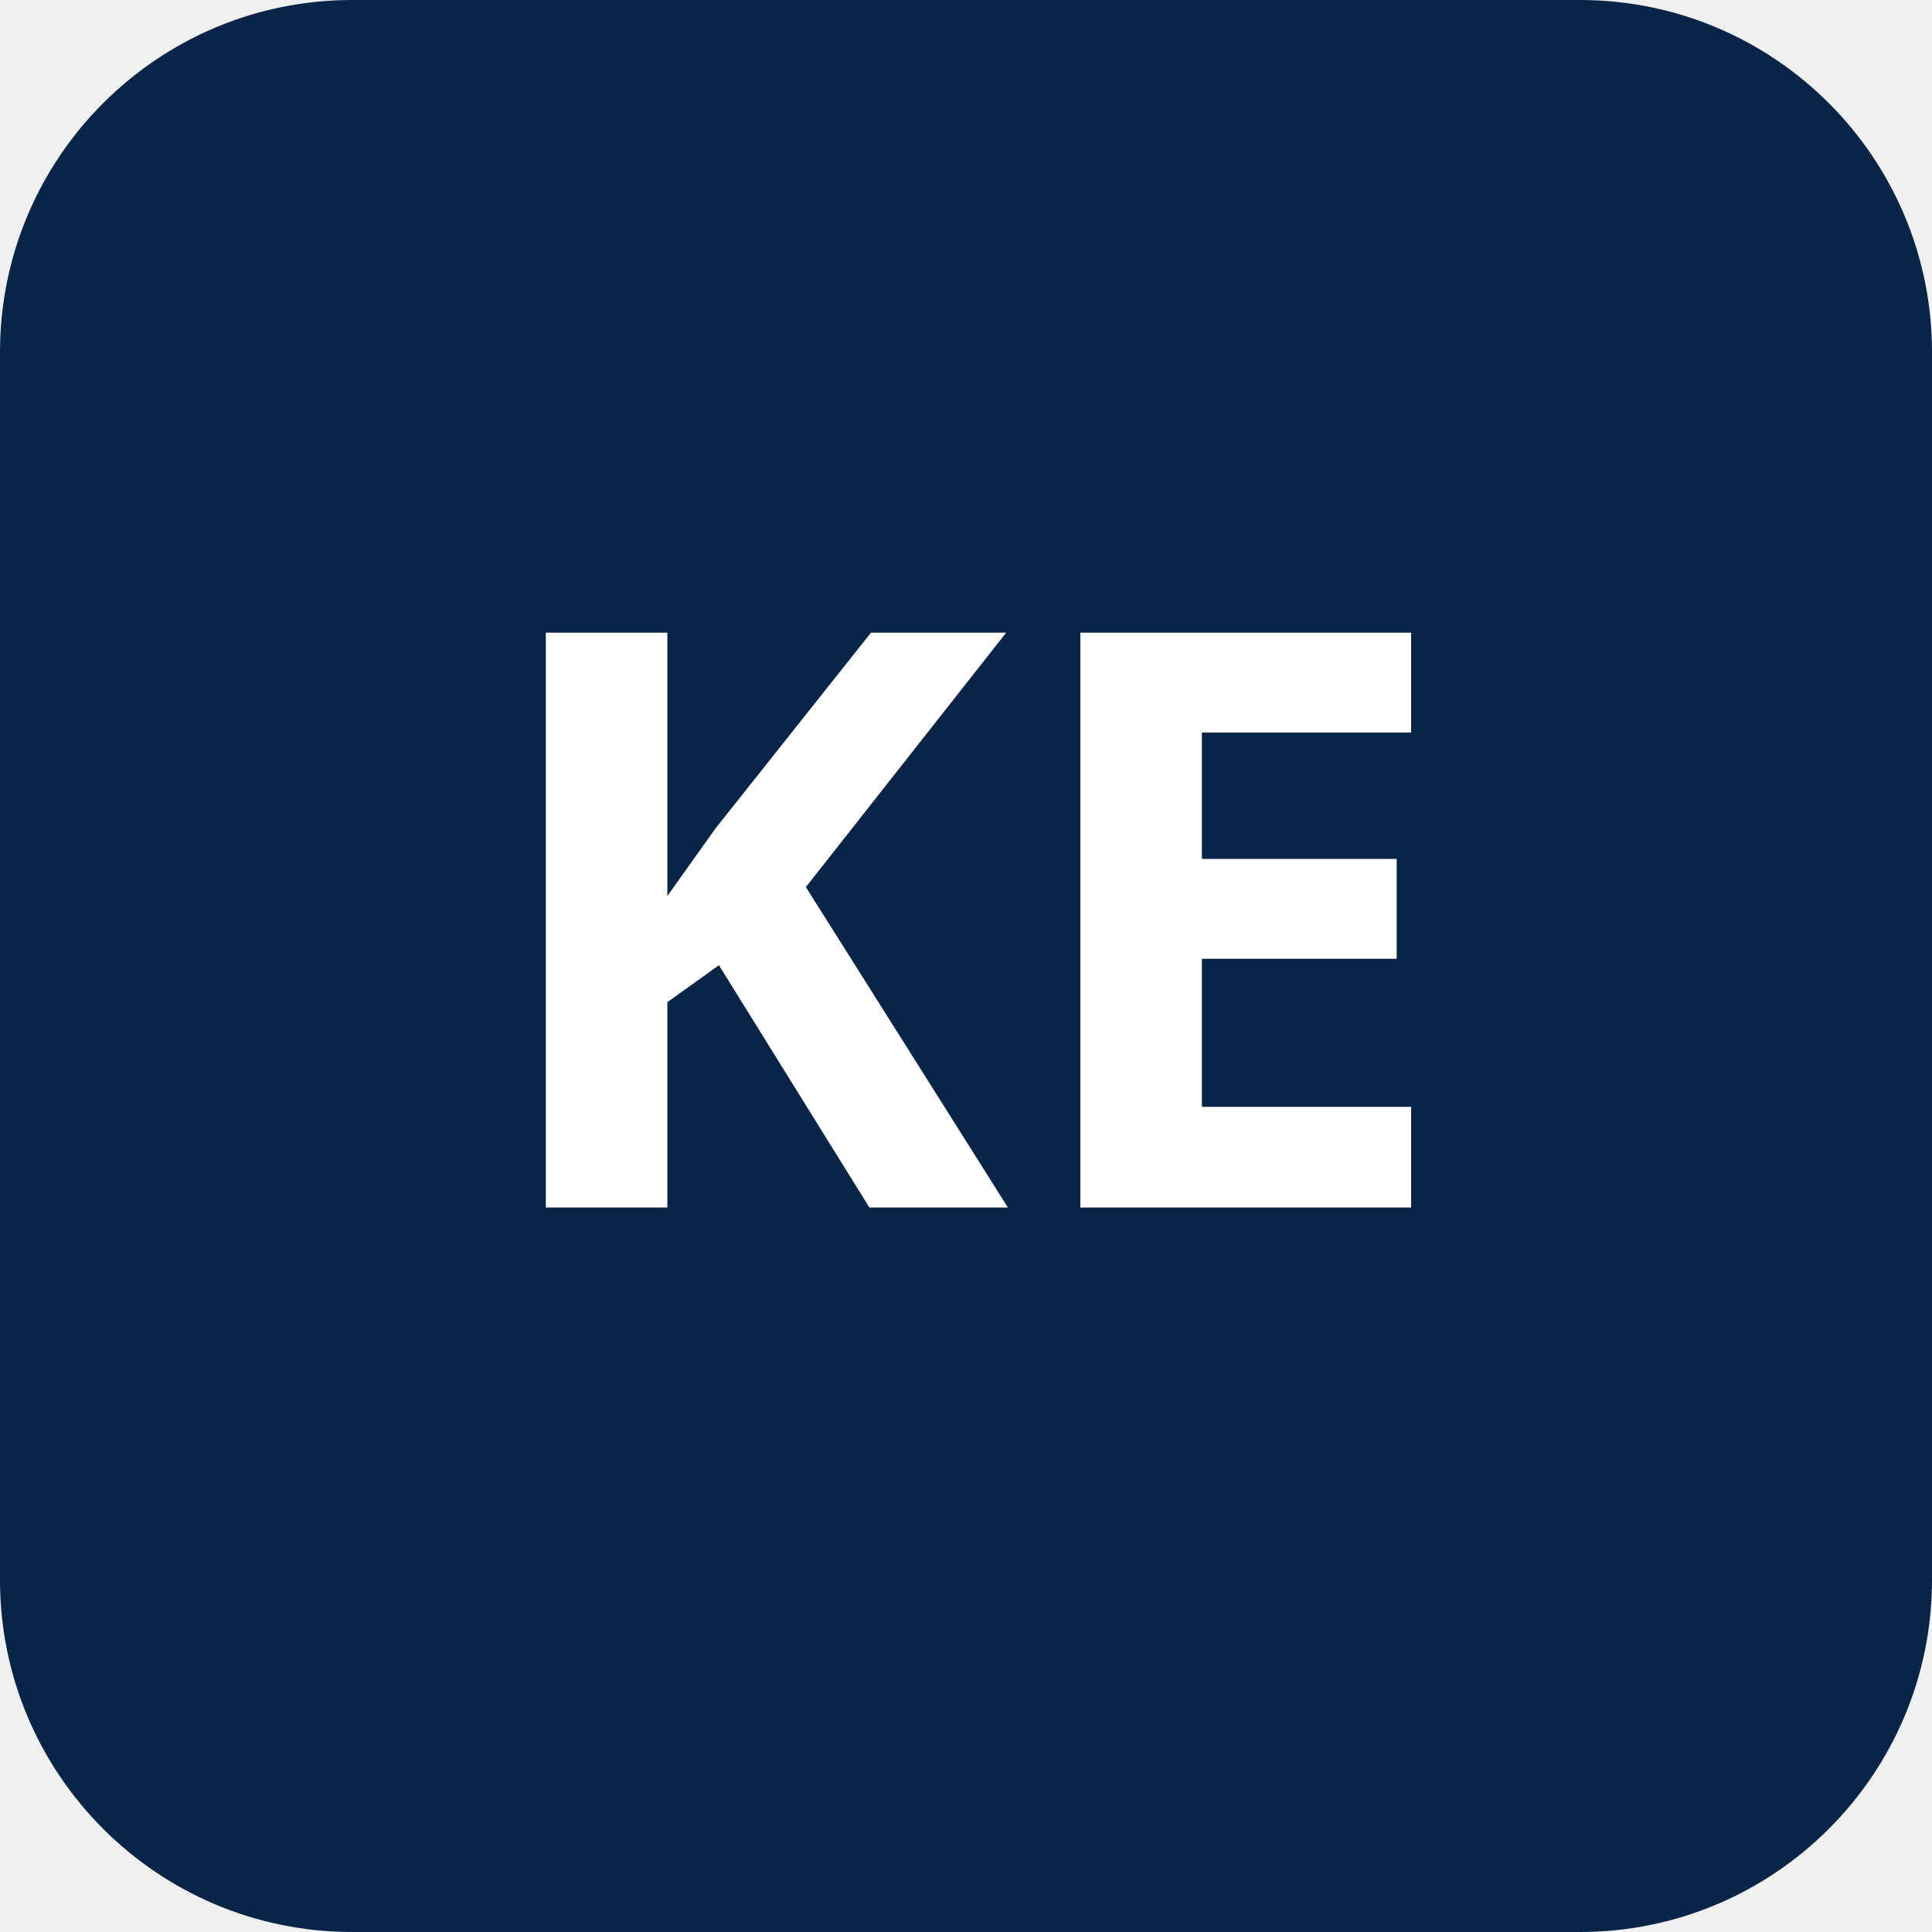
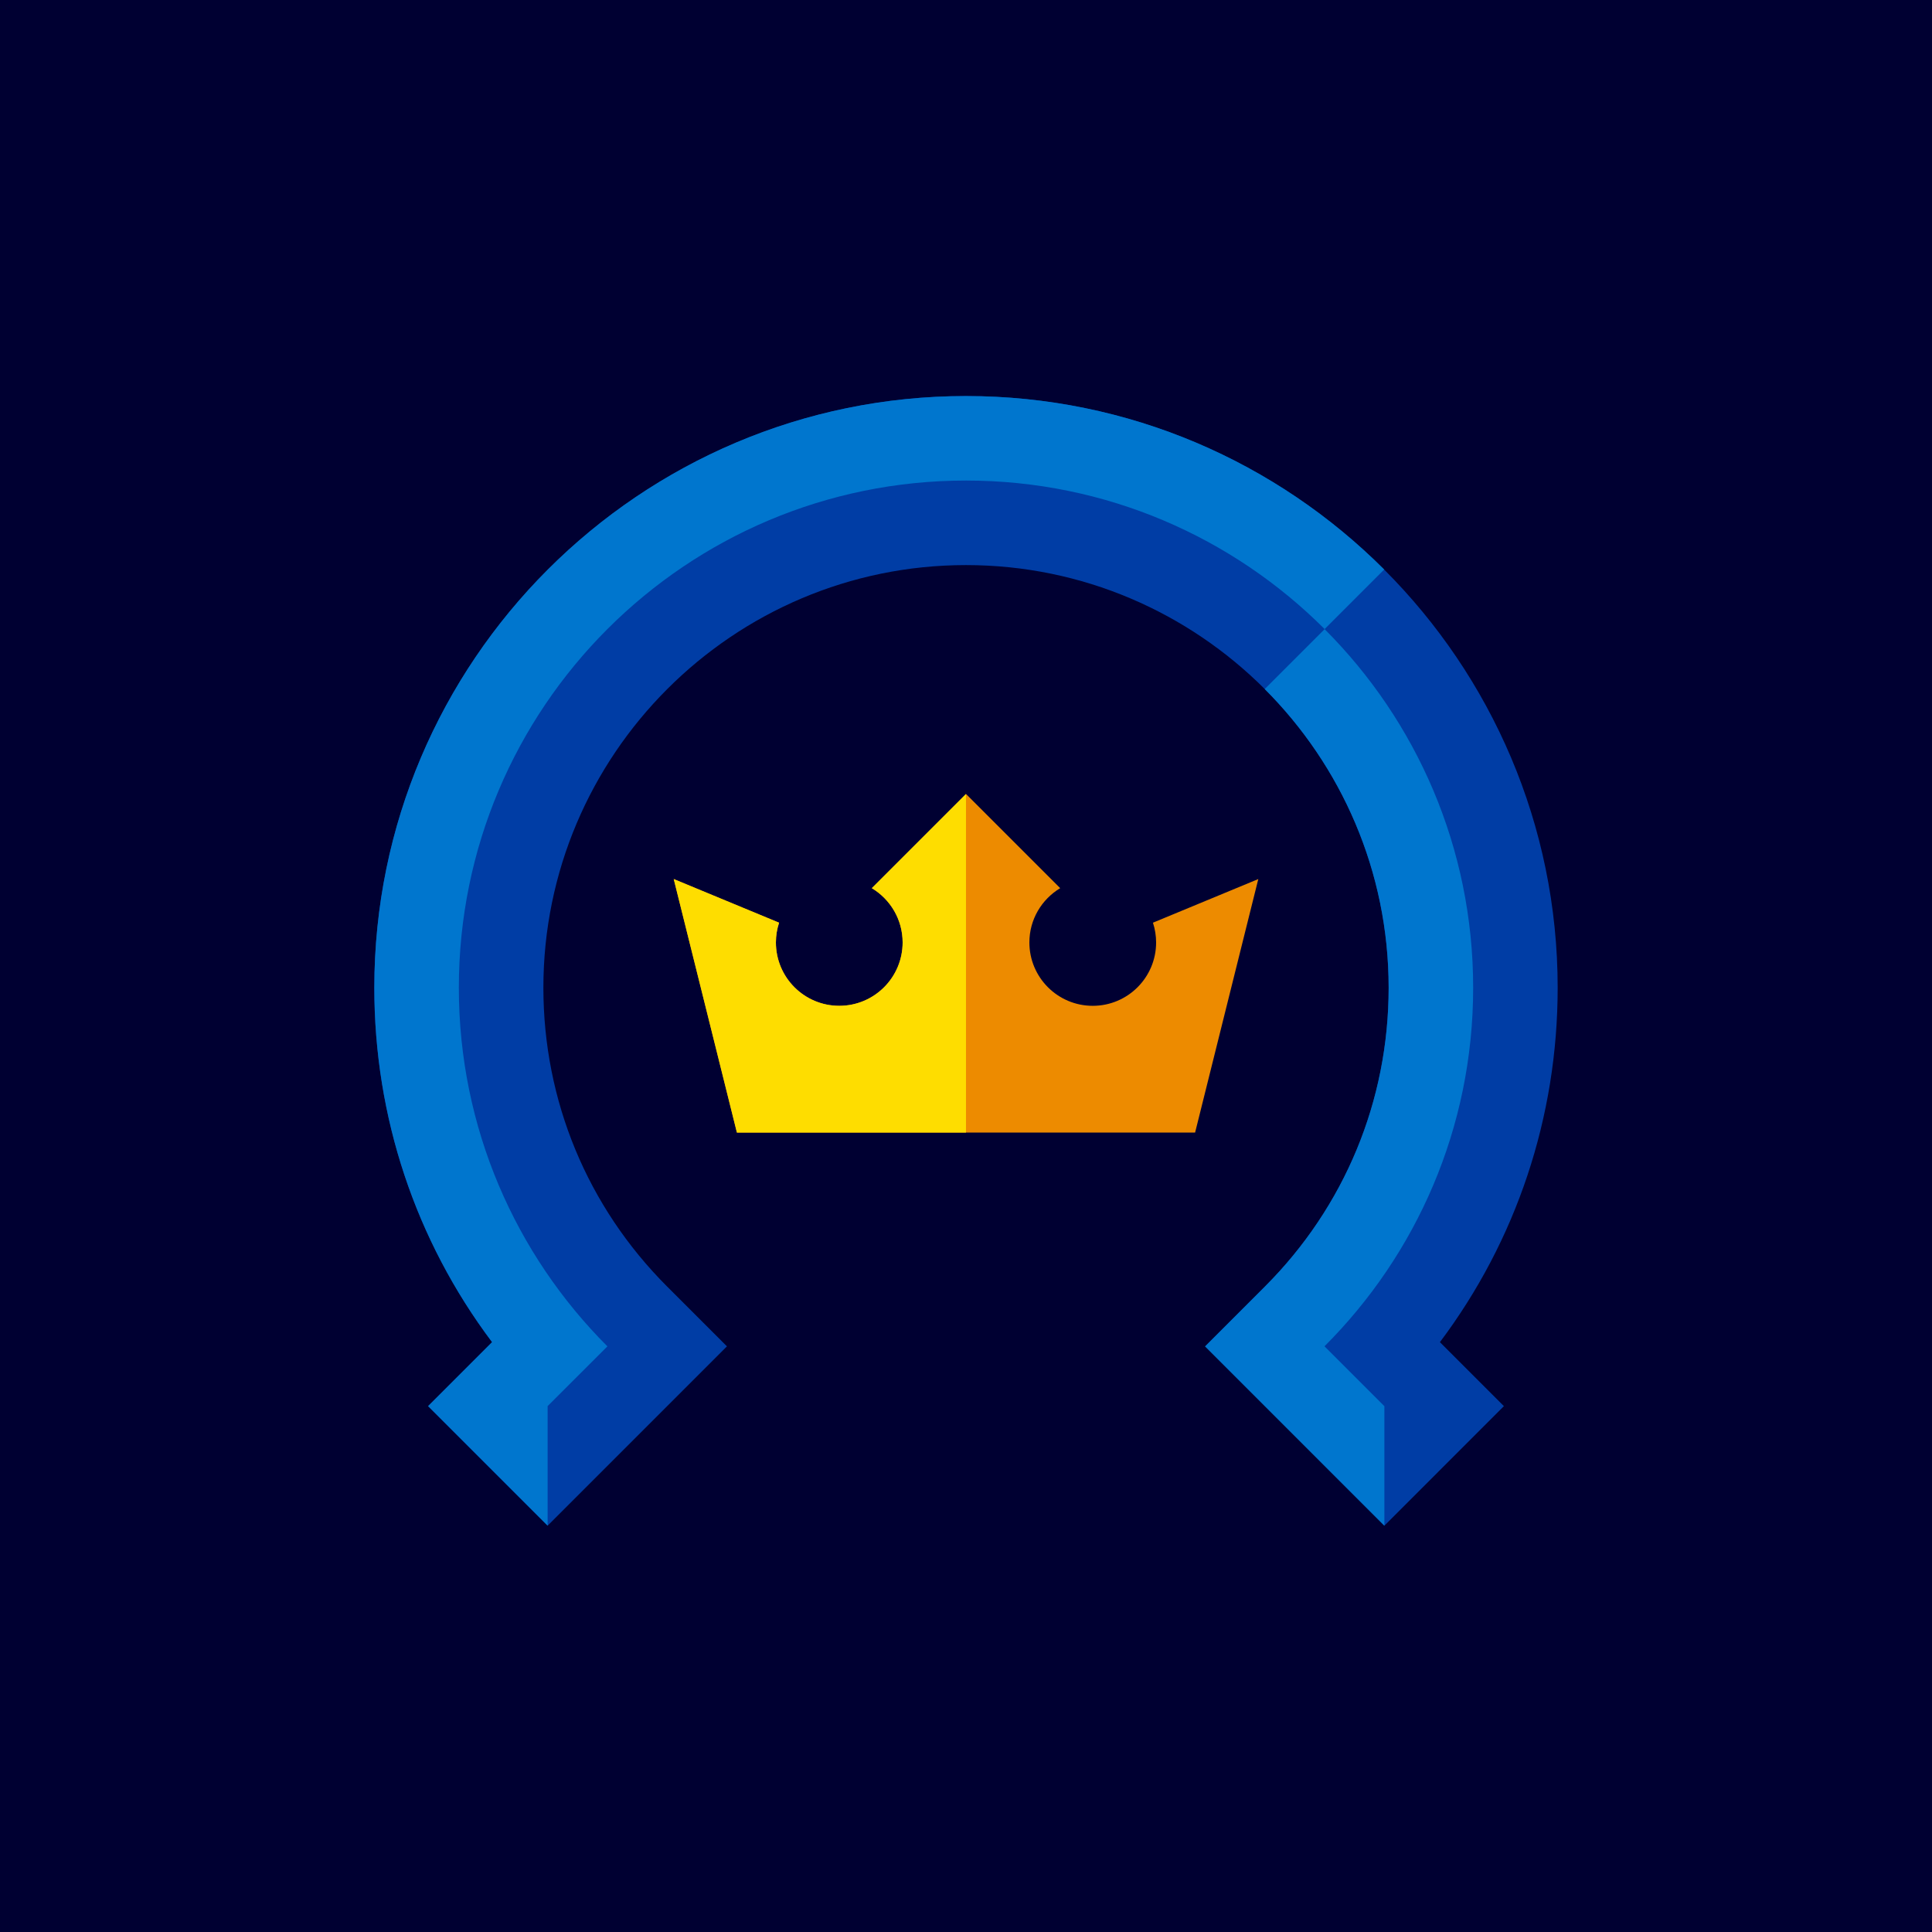
- <svg xmlns="http://www.w3.org/2000/svg" viewBox="0 0 192 192">
-   <rect width="192" height="192" rx="35" fill="#082447" />
-   <text x="96" y="120" font-family="sans-serif" font-size="80" font-weight="bold" fill="white" text-anchor="middle">KE</text>
+ <svg xmlns="http://www.w3.org/2000/svg" width="512" height="512" viewBox="0 0 512 512" fill="none">
+   <rect width="512" height="512" fill="#000032" />
+   <g transform="translate(92.16 92.16) scale(0.64)">
+     <g clip-path="url(#a)">
+       <path d="M511 265.007C511 124.397 396.603 10 255.994 10 115.384 10 1 124.397 1 265.007c0 52.658 15.78 103.027 45.66 145.721l-27.54 27.539 63.639 63.625 88.38-88.38-31.819-31.819c-31.169-31.168-48.327-72.601-48.327-116.673 0-90.982 74.019-165.014 165.014-165.014 90.994 0 165.013 74.019 165.013 165.014 0 44.085-17.158 85.518-48.327 116.673l-31.819 31.819 88.38 88.393 63.638-63.638-27.539-27.539C495.221 368.034 511 317.678 511 265.007Z" fill="#000032" />
+       <path d="m390.176 203.736-67.918 28.138a1.44 1.44 0 0 0-.819 1.795l2.471 7.519c1.353 4.124 1.028 8.403-.936 12.397-2.082 4.228-6.036 7.389-10.589 8.456-4.969 1.157-10.069.052-13.984-3.057-3.916-3.11-6.166-7.754-6.166-12.736 0-5.737 2.953-10.94 7.909-13.919l9.366-5.633c.806-.481.95-1.6.273-2.276l-52.763-52.763a1.445 1.445 0 0 0-2.055 0l-52.763 52.763a1.461 1.461 0 0 0 .274 2.276l9.366 5.633c4.956 2.979 7.909 8.182 7.909 13.919 0 4.982-2.251 9.626-6.166 12.736-3.916 3.109-9.015 4.227-13.984 3.057-4.553-1.067-8.508-4.228-10.589-8.456-1.965-3.994-2.29-8.273-.937-12.397l2.472-7.519a1.447 1.447 0 0 0-.82-1.795l-67.917-28.138c-1.106-.455-2.251.534-1.965 1.691l32.301 129.539H359.84l32.3-129.539a1.45 1.45 0 0 0-1.964-1.691Z" fill="#000032" />
+       <path d="m429.254 487.752-74.253-74.253 24.755-24.755c33.055-33.055 51.254-76.998 51.254-123.75 0-96.498-78.506-175.004-175.004-175.004-96.497 0-175.004 78.506-175.004 175.004 0 46.752 18.2 90.695 51.254 123.75l24.755 24.755-74.253 74.253-49.497-49.498 26.498-26.498C28.11 369.621 10.99 318.628 10.99 265.007c0-135.094 109.909-245.003 245.003-245.003s245.003 109.909 245.003 245.003c0 53.621-17.119 104.627-48.756 146.749l26.498 26.498-49.497 49.498h.013Z" fill="#003DA5" />
+       <path d="M333.408 238.066a26.182 26.182 0 0 1 1.313 8.182c0 14.492-11.746 26.238-26.238 26.238-14.491 0-26.238-11.746-26.238-26.238 0-9.548 5.125-17.887 12.761-22.479l-38.999-38.999-39 38.999c7.636 4.592 12.762 12.931 12.762 22.479 0 14.492-11.747 26.238-26.239 26.238-14.491 0-26.238-11.746-26.238-26.238 0-2.862.468-5.606 1.314-8.182l-43.618-18.069 26.16 104.979h189.717l26.173-104.979-43.63 18.069Z" fill="#ED8B00" />
+       <path d="M466.004 265.007c0-57.992-23.507-110.495-61.505-148.493l-24.807 24.807c31.689 31.689 51.319 75.437 51.319 123.686 0 46.752-18.199 90.695-51.254 123.75l-24.755 24.755 74.24 74.253v-49.498l-24.795-24.794c38.011-37.998 61.557-90.461 61.557-148.453v-.013Z" fill="#0076CE" />
+       <path d="M256.007 19.99c-135.094 0-245.003 109.91-245.003 245.004 0 53.634 17.106 104.627 48.756 146.749l-26.498 26.498 49.497 49.498v-49.498l24.755-24.742c-38.01-38.011-61.517-90.513-61.517-148.505 0-115.985 94.026-210.01 210.01-210.01 57.992 0 110.494 23.506 148.492 61.504l24.665-24.664c-44.36-44.36-105.617-71.833-173.157-71.833Z" fill="#0076CE" />
+       <path d="m255.993 184.77-39 38.999c7.637 4.592 12.762 12.931 12.762 22.479 0 14.492-11.747 26.238-26.238 26.238-14.492 0-26.239-11.746-26.239-26.238 0-2.862.469-5.606 1.314-8.182l-43.617-18.069 26.16 104.979h94.858V184.77Z" fill="#FEDD00" />
+     </g>
+     <defs>
+       <clipPath id="a">
+         <path fill="#fff" d="M1 10h510v491.879H1z" />
+       </clipPath>
+     </defs>
+   </g>
</svg>
